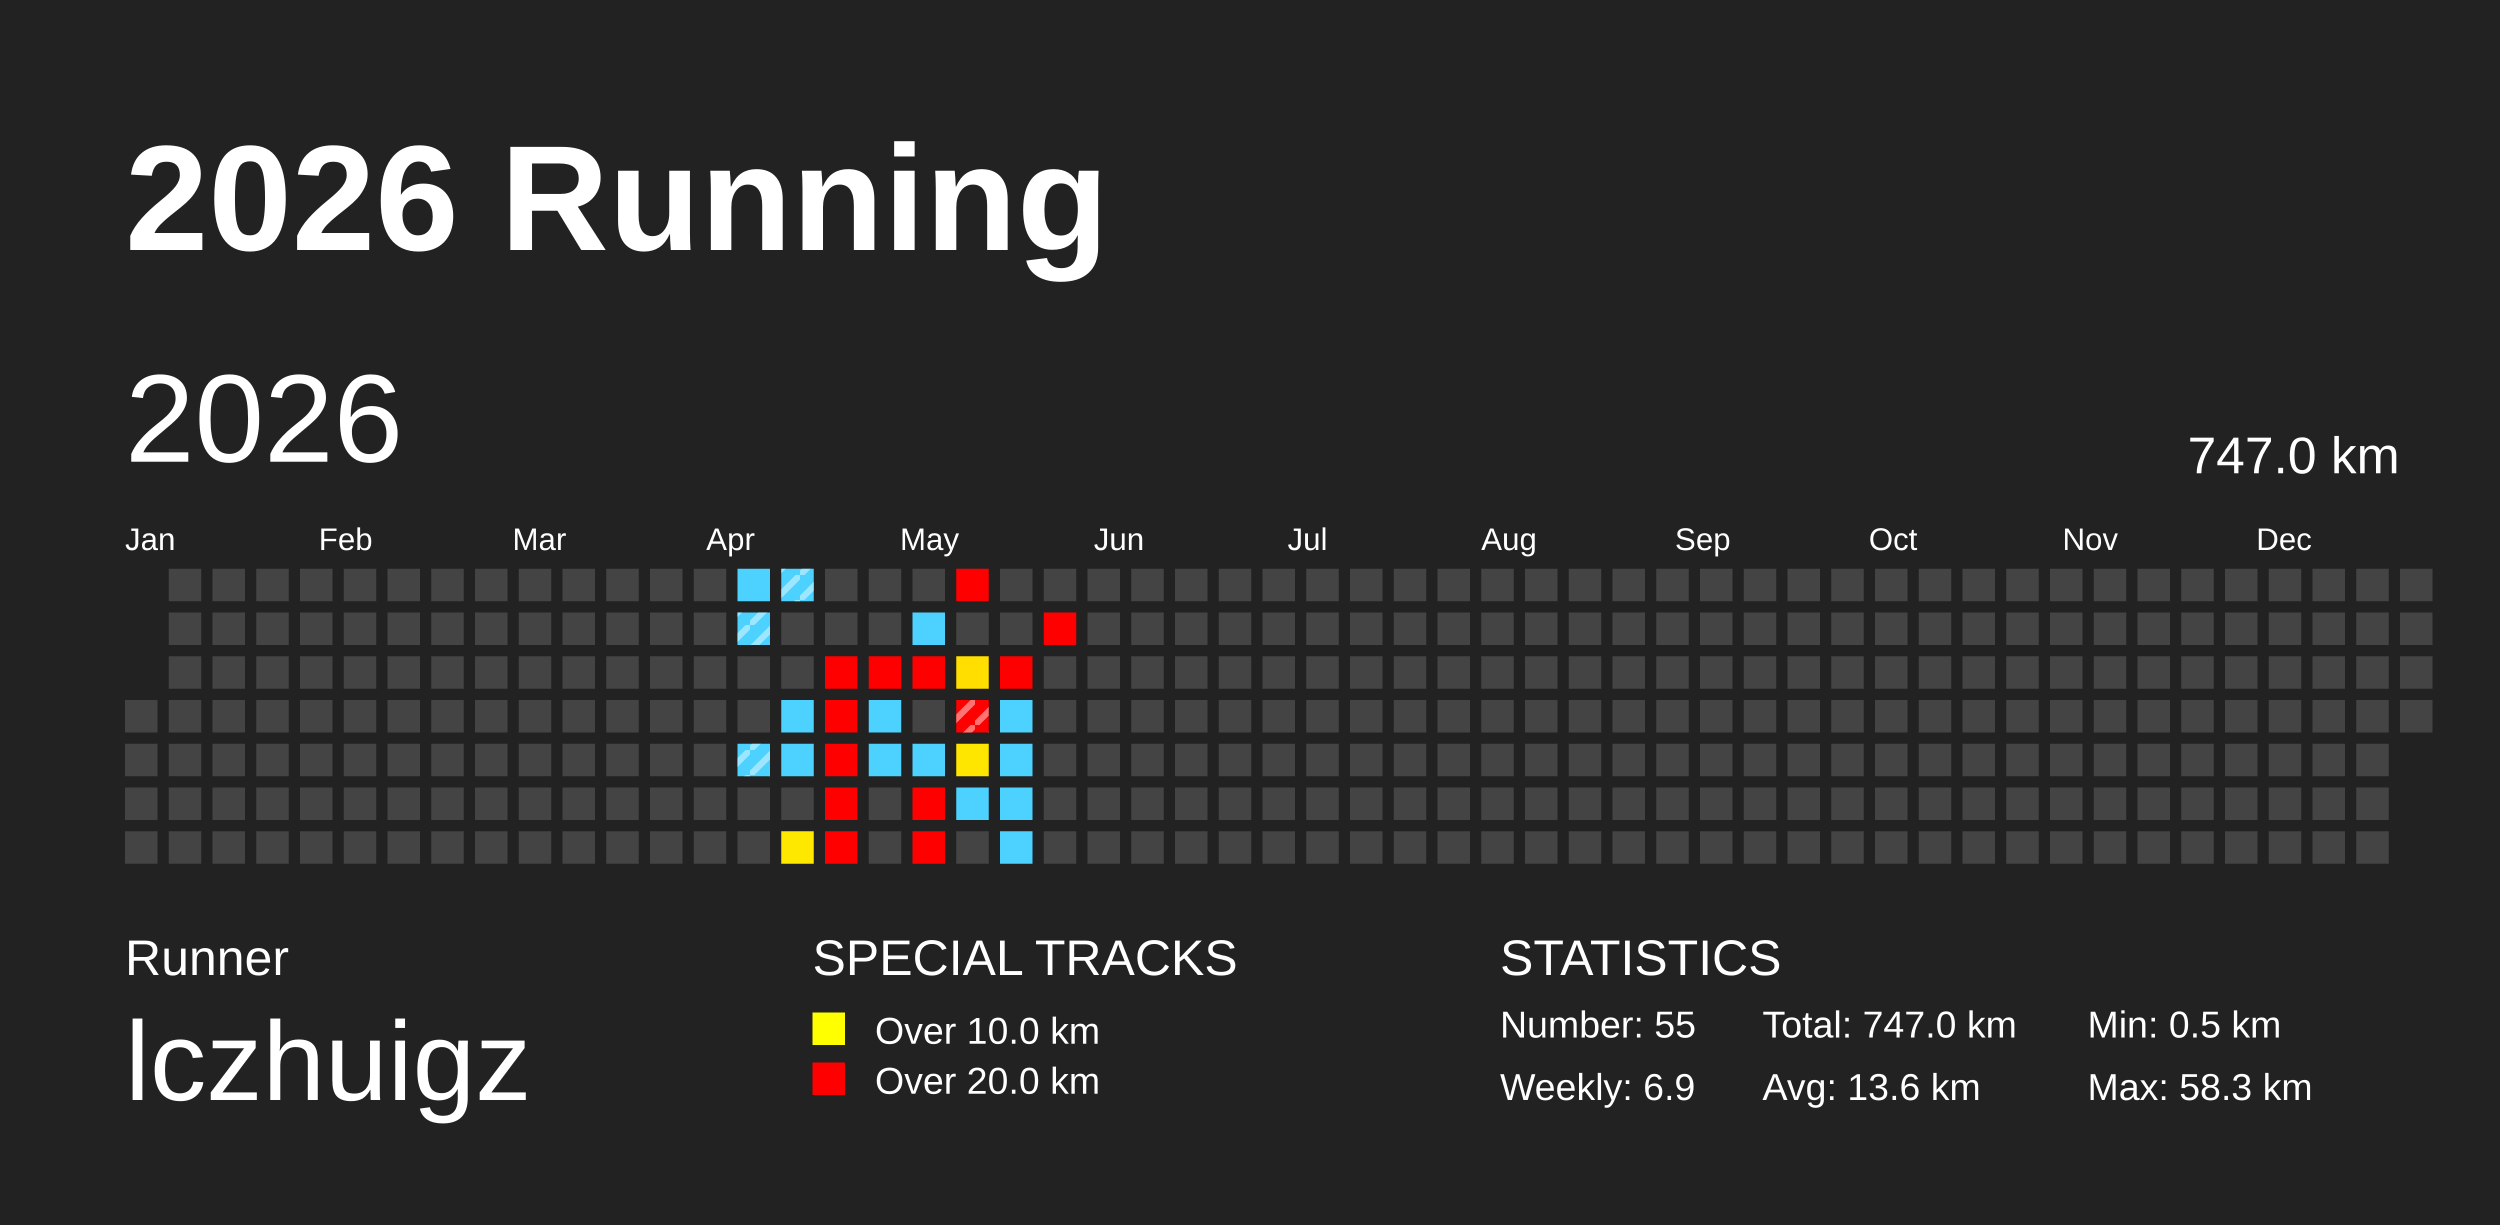
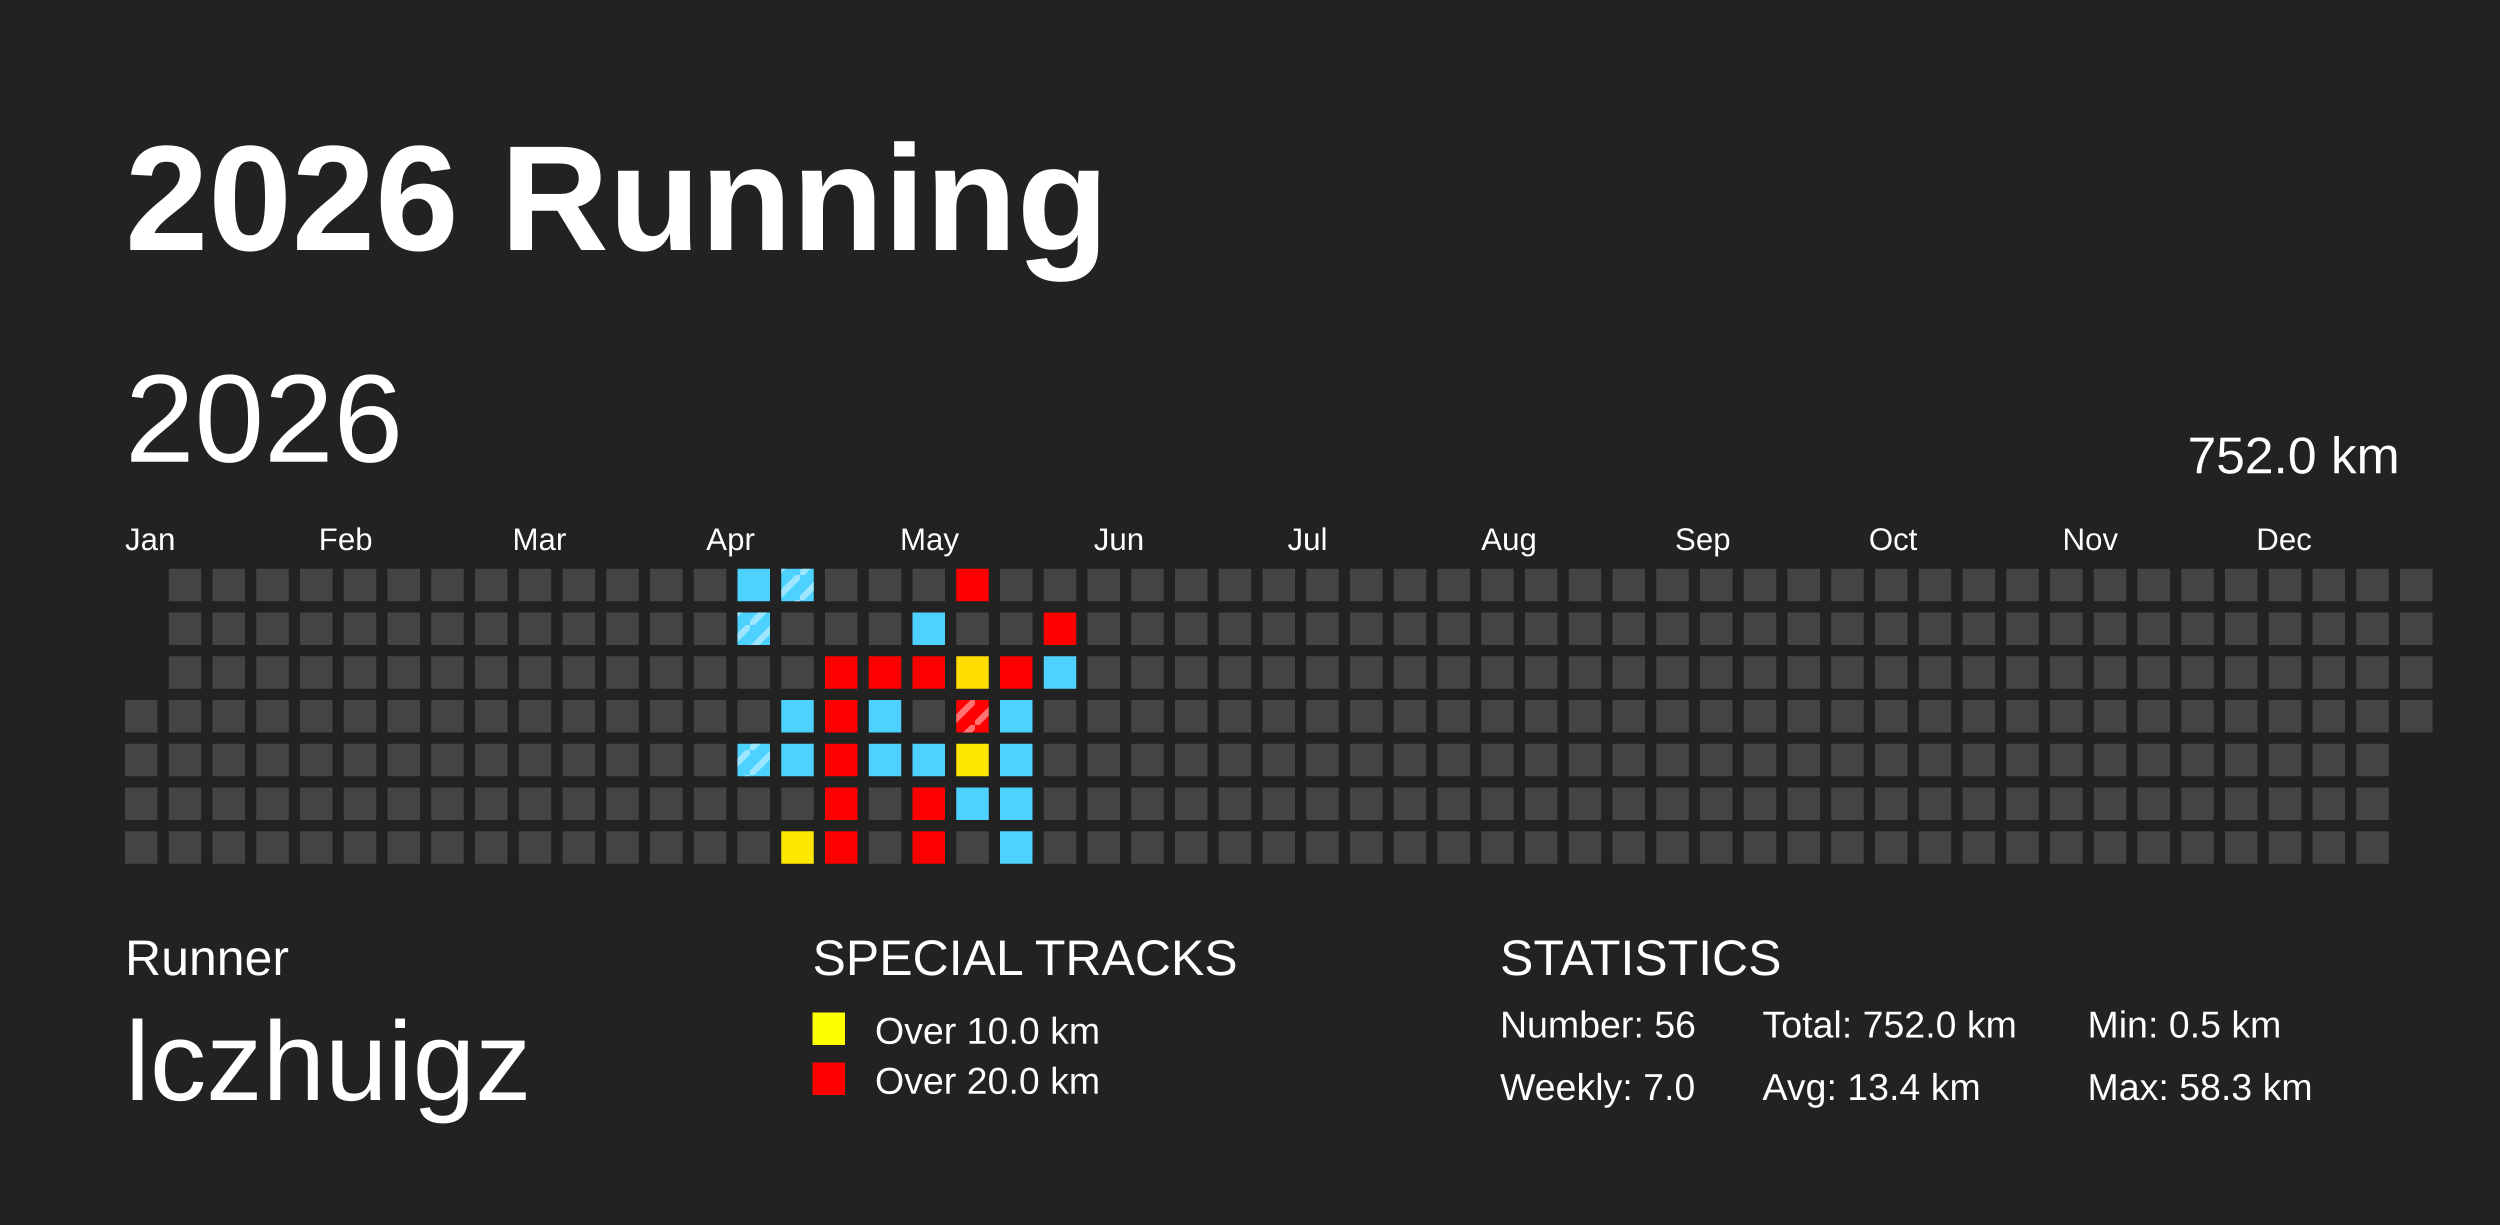
<svg xmlns="http://www.w3.org/2000/svg" baseProfile="full" height="98mm" version="1.1" viewBox="0,0,200,98" width="200mm">
  <defs>
    <pattern height="2" id="indoor-stripe" patternUnits="userSpaceOnUse" width="2">
      <line stroke="white" stroke-opacity="0.45" stroke-width="0.5" x1="0" x2="2" y1="2" y2="0" />
    </pattern>
  </defs>
  <rect fill="#222222" height="98" width="200" x="0" y="0" />
  <text fill="#FFFFFF" style="font-size:12px; font-family:Arial; font-weight:bold;" x="10" y="20">2026 Running</text>
  <text fill="#FFFFFF" style="font-size:4px; font-family:Arial" x="10" y="78">Runner</text>
  <text fill="#FFFFFF" style="font-size:9px; font-family:Arial" x="10" y="88">lczhuigz</text>
  <text fill="#FFFFFF" style="font-size:4px; font-family:Arial" x="65" y="78">SPECIAL TRACKS</text>
  <rect fill="yellow" height="2.6" width="2.6" x="65" y="81" />
  <text fill="#FFFFFF" style="font-size:3px; font-family:Arial" x="70" y="83.5">Over 10.0 km</text>
  <rect fill="red" height="2.6" width="2.6" x="65" y="85" />
  <text fill="#FFFFFF" style="font-size:3px; font-family:Arial" x="70" y="87.5">Over 20.0 km</text>
  <text fill="#FFFFFF" style="font-size:4px; font-family:Arial" x="120" y="78">STATISTICS</text>
-   <text fill="#FFFFFF" style="font-size:3px; font-family:Arial" x="120" y="83">Number: 55</text>
-   <text fill="#FFFFFF" style="font-size:3px; font-family:Arial" x="120" y="88">Weekly: 6.9</text>
-   <text fill="#FFFFFF" style="font-size:3px; font-family:Arial" x="141" y="83">Total: 747.0 km</text>
-   <text fill="#FFFFFF" style="font-size:3px; font-family:Arial" x="141" y="88">Avg: 13.6 km</text>
+   <text fill="#FFFFFF" style="font-size:3px; font-family:Arial" x="120" y="83">Number: 56</text>
+   <text fill="#FFFFFF" style="font-size:3px; font-family:Arial" x="120" y="88">Weekly: 7.0</text>
+   <text fill="#FFFFFF" style="font-size:3px; font-family:Arial" x="141" y="83">Total: 752.0 km</text>
+   <text fill="#FFFFFF" style="font-size:3px; font-family:Arial" x="141" y="88">Avg: 13.4 km</text>
  <text fill="#FFFFFF" style="font-size:3px; font-family:Arial" x="167" y="83">Min: 0.5 km</text>
  <text fill="#FFFFFF" style="font-size:3px; font-family:Arial" x="167" y="88">Max: 58.3 km</text>
  <text dominant-baseline="hanging" fill="#FFFFFF" style="font-size:10.0px; font-family:Arial;" x="10" y="30">2026</text>
-   <text dominant-baseline="hanging" fill="#FFFFFF" style="font-size:4.125px; font-family:Arial;" x="175" y="35">747.0 km</text>
+   <text dominant-baseline="hanging" fill="#FFFFFF" style="font-size:4.125px; font-family:Arial;" x="175" y="35">752.0 km</text>
  <text fill="#FFFFFF" style="font-size:2.5px; font-family:Arial" x="10.0" y="44">Jan</text>
  <text fill="#FFFFFF" style="font-size:2.5px; font-family:Arial" x="25.5" y="44">Feb</text>
  <text fill="#FFFFFF" style="font-size:2.5px; font-family:Arial" x="41.0" y="44">Mar</text>
  <text fill="#FFFFFF" style="font-size:2.5px; font-family:Arial" x="56.5" y="44">Apr</text>
  <text fill="#FFFFFF" style="font-size:2.5px; font-family:Arial" x="72.0" y="44">May</text>
  <text fill="#FFFFFF" style="font-size:2.5px; font-family:Arial" x="87.5" y="44">Jun</text>
  <text fill="#FFFFFF" style="font-size:2.5px; font-family:Arial" x="103.0" y="44">Jul</text>
  <text fill="#FFFFFF" style="font-size:2.5px; font-family:Arial" x="118.5" y="44">Aug</text>
  <text fill="#FFFFFF" style="font-size:2.5px; font-family:Arial" x="134.0" y="44">Sep</text>
  <text fill="#FFFFFF" style="font-size:2.5px; font-family:Arial" x="149.5" y="44">Oct</text>
  <text fill="#FFFFFF" style="font-size:2.5px; font-family:Arial" x="165.0" y="44">Nov</text>
  <text fill="#FFFFFF" style="font-size:2.5px; font-family:Arial" x="180.5" y="44">Dec</text>
  <rect fill="#444444" height="2.6" width="2.6" x="10.0" y="56.0" />
  <rect fill="#444444" height="2.6" width="2.6" x="10.0" y="59.5" />
  <rect fill="#444444" height="2.6" width="2.6" x="10.0" y="63.0" />
  <rect fill="#444444" height="2.6" width="2.6" x="10.0" y="66.5" />
  <rect fill="#444444" height="2.6" width="2.6" x="13.5" y="45.5" />
  <rect fill="#444444" height="2.6" width="2.6" x="13.5" y="49.0" />
  <rect fill="#444444" height="2.6" width="2.6" x="13.5" y="52.5" />
  <rect fill="#444444" height="2.6" width="2.6" x="13.5" y="56.0" />
  <rect fill="#444444" height="2.6" width="2.6" x="13.5" y="59.5" />
  <rect fill="#444444" height="2.6" width="2.6" x="13.5" y="63.0" />
  <rect fill="#444444" height="2.6" width="2.6" x="13.5" y="66.5" />
  <rect fill="#444444" height="2.6" width="2.6" x="17.0" y="45.5" />
  <rect fill="#444444" height="2.6" width="2.6" x="17.0" y="49.0" />
  <rect fill="#444444" height="2.6" width="2.6" x="17.0" y="52.5" />
  <rect fill="#444444" height="2.6" width="2.6" x="17.0" y="56.0" />
  <rect fill="#444444" height="2.6" width="2.6" x="17.0" y="59.5" />
  <rect fill="#444444" height="2.6" width="2.6" x="17.0" y="63.0" />
  <rect fill="#444444" height="2.6" width="2.6" x="17.0" y="66.5" />
  <rect fill="#444444" height="2.6" width="2.6" x="20.5" y="45.5" />
  <rect fill="#444444" height="2.6" width="2.6" x="20.5" y="49.0" />
  <rect fill="#444444" height="2.6" width="2.6" x="20.5" y="52.5" />
  <rect fill="#444444" height="2.6" width="2.6" x="20.5" y="56.0" />
  <rect fill="#444444" height="2.6" width="2.6" x="20.5" y="59.5" />
  <rect fill="#444444" height="2.6" width="2.6" x="20.5" y="63.0" />
  <rect fill="#444444" height="2.6" width="2.6" x="20.5" y="66.5" />
  <rect fill="#444444" height="2.6" width="2.6" x="24.0" y="45.5" />
  <rect fill="#444444" height="2.6" width="2.6" x="24.0" y="49.0" />
  <rect fill="#444444" height="2.6" width="2.6" x="24.0" y="52.5" />
  <rect fill="#444444" height="2.6" width="2.6" x="24.0" y="56.0" />
  <rect fill="#444444" height="2.6" width="2.6" x="24.0" y="59.5" />
  <rect fill="#444444" height="2.6" width="2.6" x="24.0" y="63.0" />
  <rect fill="#444444" height="2.6" width="2.6" x="24.0" y="66.5" />
  <rect fill="#444444" height="2.6" width="2.6" x="27.5" y="45.5" />
  <rect fill="#444444" height="2.6" width="2.6" x="27.5" y="49.0" />
  <rect fill="#444444" height="2.6" width="2.6" x="27.5" y="52.5" />
  <rect fill="#444444" height="2.6" width="2.6" x="27.5" y="56.0" />
  <rect fill="#444444" height="2.6" width="2.6" x="27.5" y="59.5" />
  <rect fill="#444444" height="2.6" width="2.6" x="27.5" y="63.0" />
  <rect fill="#444444" height="2.6" width="2.6" x="27.5" y="66.5" />
  <rect fill="#444444" height="2.6" width="2.6" x="31.0" y="45.5" />
  <rect fill="#444444" height="2.6" width="2.6" x="31.0" y="49.0" />
  <rect fill="#444444" height="2.6" width="2.6" x="31.0" y="52.5" />
  <rect fill="#444444" height="2.6" width="2.6" x="31.0" y="56.0" />
  <rect fill="#444444" height="2.6" width="2.6" x="31.0" y="59.5" />
  <rect fill="#444444" height="2.6" width="2.6" x="31.0" y="63.0" />
  <rect fill="#444444" height="2.6" width="2.6" x="31.0" y="66.5" />
  <rect fill="#444444" height="2.6" width="2.6" x="34.5" y="45.5" />
  <rect fill="#444444" height="2.6" width="2.6" x="34.5" y="49.0" />
  <rect fill="#444444" height="2.6" width="2.6" x="34.5" y="52.5" />
  <rect fill="#444444" height="2.6" width="2.6" x="34.5" y="56.0" />
  <rect fill="#444444" height="2.6" width="2.6" x="34.5" y="59.5" />
  <rect fill="#444444" height="2.6" width="2.6" x="34.5" y="63.0" />
  <rect fill="#444444" height="2.6" width="2.6" x="34.5" y="66.5" />
  <rect fill="#444444" height="2.6" width="2.6" x="38.0" y="45.5" />
  <rect fill="#444444" height="2.6" width="2.6" x="38.0" y="49.0" />
  <rect fill="#444444" height="2.6" width="2.6" x="38.0" y="52.5" />
  <rect fill="#444444" height="2.6" width="2.6" x="38.0" y="56.0" />
  <rect fill="#444444" height="2.6" width="2.6" x="38.0" y="59.5" />
  <rect fill="#444444" height="2.6" width="2.6" x="38.0" y="63.0" />
  <rect fill="#444444" height="2.6" width="2.6" x="38.0" y="66.5" />
  <rect fill="#444444" height="2.6" width="2.6" x="41.5" y="45.5" />
  <rect fill="#444444" height="2.6" width="2.6" x="41.5" y="49.0" />
  <rect fill="#444444" height="2.6" width="2.6" x="41.5" y="52.5" />
  <rect fill="#444444" height="2.6" width="2.6" x="41.5" y="56.0" />
  <rect fill="#444444" height="2.6" width="2.6" x="41.5" y="59.5" />
  <rect fill="#444444" height="2.6" width="2.6" x="41.5" y="63.0" />
  <rect fill="#444444" height="2.6" width="2.6" x="41.5" y="66.5" />
  <rect fill="#444444" height="2.6" width="2.6" x="45.0" y="45.5" />
  <rect fill="#444444" height="2.6" width="2.6" x="45.0" y="49.0" />
  <rect fill="#444444" height="2.6" width="2.6" x="45.0" y="52.5" />
  <rect fill="#444444" height="2.6" width="2.6" x="45.0" y="56.0" />
  <rect fill="#444444" height="2.6" width="2.6" x="45.0" y="59.5" />
  <rect fill="#444444" height="2.6" width="2.6" x="45.0" y="63.0" />
  <rect fill="#444444" height="2.6" width="2.6" x="45.0" y="66.5" />
  <rect fill="#444444" height="2.6" width="2.6" x="48.5" y="45.5" />
  <rect fill="#444444" height="2.6" width="2.6" x="48.5" y="49.0" />
  <rect fill="#444444" height="2.6" width="2.6" x="48.5" y="52.5" />
  <rect fill="#444444" height="2.6" width="2.6" x="48.5" y="56.0" />
  <rect fill="#444444" height="2.6" width="2.6" x="48.5" y="59.5" />
  <rect fill="#444444" height="2.6" width="2.6" x="48.5" y="63.0" />
  <rect fill="#444444" height="2.6" width="2.6" x="48.5" y="66.5" />
  <rect fill="#444444" height="2.6" width="2.6" x="52.0" y="45.5" />
  <rect fill="#444444" height="2.6" width="2.6" x="52.0" y="49.0" />
  <rect fill="#444444" height="2.6" width="2.6" x="52.0" y="52.5" />
  <rect fill="#444444" height="2.6" width="2.6" x="52.0" y="56.0" />
  <rect fill="#444444" height="2.6" width="2.6" x="52.0" y="59.5" />
  <rect fill="#444444" height="2.6" width="2.6" x="52.0" y="63.0" />
  <rect fill="#444444" height="2.6" width="2.6" x="52.0" y="66.5" />
  <rect fill="#444444" height="2.6" width="2.6" x="55.5" y="45.5" />
  <rect fill="#444444" height="2.6" width="2.6" x="55.5" y="49.0" />
  <rect fill="#444444" height="2.6" width="2.6" x="55.5" y="52.5" />
  <rect fill="#444444" height="2.6" width="2.6" x="55.5" y="56.0" />
  <rect fill="#444444" height="2.6" width="2.6" x="55.5" y="59.5" />
  <rect fill="#444444" height="2.6" width="2.6" x="55.5" y="63.0" />
  <rect fill="#444444" height="2.6" width="2.6" x="55.5" y="66.5" />
  <rect fill="#4dd2ff" height="2.6" width="2.6" x="59.0" y="45.5" />
  <rect fill="#4dd2ff" height="2.6" width="2.6" x="59.0" y="49.0" />
  <rect fill="url(#indoor-stripe)" height="2.6" style="pointer-events: none;" width="2.6" x="59.0" y="49.0" />
  <rect fill="#444444" height="2.6" width="2.6" x="59.0" y="52.5" />
  <rect fill="#444444" height="2.6" width="2.6" x="59.0" y="56.0" />
  <rect fill="#4dd2ff" height="2.6" width="2.6" x="59.0" y="59.5" />
  <rect fill="url(#indoor-stripe)" height="2.6" style="pointer-events: none;" width="2.6" x="59.0" y="59.5" />
  <rect fill="#444444" height="2.6" width="2.6" x="59.0" y="63.0" />
  <rect fill="#444444" height="2.6" width="2.6" x="59.0" y="66.5" />
  <rect fill="#4dd2ff" height="2.6" width="2.6" x="62.5" y="45.5" />
  <rect fill="url(#indoor-stripe)" height="2.6" style="pointer-events: none;" width="2.6" x="62.5" y="45.5" />
  <rect fill="#444444" height="2.6" width="2.6" x="62.5" y="49.0" />
  <rect fill="#444444" height="2.6" width="2.6" x="62.5" y="52.5" />
  <rect fill="#4dd2ff" height="2.6" width="2.6" x="62.5" y="56.0" />
  <rect fill="#4dd2ff" height="2.6" width="2.6" x="62.5" y="59.5" />
  <rect fill="#444444" height="2.6" width="2.6" x="62.5" y="63.0" />
  <rect fill="#ffe800" height="2.6" width="2.6" x="62.5" y="66.5" />
  <rect fill="#444444" height="2.6" width="2.6" x="66.0" y="45.5" />
  <rect fill="#444444" height="2.6" width="2.6" x="66.0" y="49.0" />
  <rect fill="red" height="2.6" width="2.6" x="66.0" y="52.5" />
  <rect fill="red" height="2.6" width="2.6" x="66.0" y="56.0" />
  <rect fill="red" height="2.6" width="2.6" x="66.0" y="59.5" />
  <rect fill="red" height="2.6" width="2.6" x="66.0" y="63.0" />
  <rect fill="red" height="2.6" width="2.6" x="66.0" y="66.5" />
  <rect fill="#444444" height="2.6" width="2.6" x="69.5" y="45.5" />
  <rect fill="#444444" height="2.6" width="2.6" x="69.5" y="49.0" />
  <rect fill="red" height="2.6" width="2.6" x="69.5" y="52.5" />
  <rect fill="#4dd2ff" height="2.6" width="2.6" x="69.5" y="56.0" />
  <rect fill="#4dd2ff" height="2.6" width="2.6" x="69.5" y="59.5" />
  <rect fill="#444444" height="2.6" width="2.6" x="69.5" y="63.0" />
  <rect fill="#444444" height="2.6" width="2.6" x="69.5" y="66.5" />
  <rect fill="#444444" height="2.6" width="2.6" x="73.0" y="45.5" />
  <rect fill="#4dd2ff" height="2.6" width="2.6" x="73.0" y="49.0" />
  <rect fill="red" height="2.6" width="2.6" x="73.0" y="52.5" />
  <rect fill="#444444" height="2.6" width="2.6" x="73.0" y="56.0" />
  <rect fill="#4dd2ff" height="2.6" width="2.6" x="73.0" y="59.5" />
  <rect fill="red" height="2.6" width="2.6" x="73.0" y="63.0" />
  <rect fill="red" height="2.6" width="2.6" x="73.0" y="66.5" />
  <rect fill="red" height="2.6" width="2.6" x="76.5" y="45.5" />
  <rect fill="#444444" height="2.6" width="2.6" x="76.5" y="49.0" />
  <rect fill="#ffde00" height="2.6" width="2.6" x="76.5" y="52.5" />
  <rect fill="red" height="2.6" width="2.6" x="76.5" y="56.0" />
  <rect fill="url(#indoor-stripe)" height="2.6" style="pointer-events: none;" width="2.6" x="76.5" y="56.0" />
  <rect fill="#ffe600" height="2.6" width="2.6" x="76.5" y="59.5" />
  <rect fill="#4dd2ff" height="2.6" width="2.6" x="76.5" y="63.0" />
  <rect fill="#444444" height="2.6" width="2.6" x="76.5" y="66.5" />
  <rect fill="#444444" height="2.6" width="2.6" x="80.0" y="45.5" />
  <rect fill="#444444" height="2.6" width="2.6" x="80.0" y="49.0" />
  <rect fill="red" height="2.6" width="2.6" x="80.0" y="52.5" />
  <rect fill="#4dd2ff" height="2.6" width="2.6" x="80.0" y="56.0" />
  <rect fill="#4dd2ff" height="2.6" width="2.6" x="80.0" y="59.5" />
  <rect fill="#4dd2ff" height="2.6" width="2.6" x="80.0" y="63.0" />
  <rect fill="#4dd2ff" height="2.6" width="2.6" x="80.0" y="66.5" />
  <rect fill="#444444" height="2.6" width="2.6" x="83.5" y="45.5" />
  <rect fill="red" height="2.6" width="2.6" x="83.5" y="49.0" />
-   <rect fill="#444444" height="2.6" width="2.6" x="83.5" y="52.5" />
+   <rect fill="#4dd2ff" height="2.6" width="2.6" x="83.5" y="52.5" />
  <rect fill="#444444" height="2.6" width="2.6" x="83.5" y="56.0" />
  <rect fill="#444444" height="2.6" width="2.6" x="83.5" y="59.5" />
  <rect fill="#444444" height="2.6" width="2.6" x="83.5" y="63.0" />
  <rect fill="#444444" height="2.6" width="2.6" x="83.5" y="66.5" />
  <rect fill="#444444" height="2.6" width="2.6" x="87.0" y="45.5" />
  <rect fill="#444444" height="2.6" width="2.6" x="87.0" y="49.0" />
  <rect fill="#444444" height="2.6" width="2.6" x="87.0" y="52.5" />
  <rect fill="#444444" height="2.6" width="2.6" x="87.0" y="56.0" />
  <rect fill="#444444" height="2.6" width="2.6" x="87.0" y="59.5" />
  <rect fill="#444444" height="2.6" width="2.6" x="87.0" y="63.0" />
  <rect fill="#444444" height="2.6" width="2.6" x="87.0" y="66.5" />
  <rect fill="#444444" height="2.6" width="2.6" x="90.5" y="45.5" />
  <rect fill="#444444" height="2.6" width="2.6" x="90.5" y="49.0" />
  <rect fill="#444444" height="2.6" width="2.6" x="90.5" y="52.5" />
  <rect fill="#444444" height="2.6" width="2.6" x="90.5" y="56.0" />
  <rect fill="#444444" height="2.6" width="2.6" x="90.5" y="59.5" />
  <rect fill="#444444" height="2.6" width="2.6" x="90.5" y="63.0" />
  <rect fill="#444444" height="2.6" width="2.6" x="90.5" y="66.5" />
  <rect fill="#444444" height="2.6" width="2.6" x="94.0" y="45.5" />
  <rect fill="#444444" height="2.6" width="2.6" x="94.0" y="49.0" />
  <rect fill="#444444" height="2.6" width="2.6" x="94.0" y="52.5" />
  <rect fill="#444444" height="2.6" width="2.6" x="94.0" y="56.0" />
  <rect fill="#444444" height="2.6" width="2.6" x="94.0" y="59.5" />
  <rect fill="#444444" height="2.6" width="2.6" x="94.0" y="63.0" />
  <rect fill="#444444" height="2.6" width="2.6" x="94.0" y="66.5" />
  <rect fill="#444444" height="2.6" width="2.6" x="97.5" y="45.5" />
  <rect fill="#444444" height="2.6" width="2.6" x="97.5" y="49.0" />
  <rect fill="#444444" height="2.6" width="2.6" x="97.5" y="52.5" />
  <rect fill="#444444" height="2.6" width="2.6" x="97.5" y="56.0" />
  <rect fill="#444444" height="2.6" width="2.6" x="97.5" y="59.5" />
  <rect fill="#444444" height="2.6" width="2.6" x="97.5" y="63.0" />
  <rect fill="#444444" height="2.6" width="2.6" x="97.5" y="66.5" />
  <rect fill="#444444" height="2.6" width="2.6" x="101.0" y="45.5" />
  <rect fill="#444444" height="2.6" width="2.6" x="101.0" y="49.0" />
  <rect fill="#444444" height="2.6" width="2.6" x="101.0" y="52.5" />
  <rect fill="#444444" height="2.6" width="2.6" x="101.0" y="56.0" />
  <rect fill="#444444" height="2.6" width="2.6" x="101.0" y="59.5" />
  <rect fill="#444444" height="2.6" width="2.6" x="101.0" y="63.0" />
  <rect fill="#444444" height="2.6" width="2.6" x="101.0" y="66.5" />
  <rect fill="#444444" height="2.6" width="2.6" x="104.5" y="45.5" />
  <rect fill="#444444" height="2.6" width="2.6" x="104.5" y="49.0" />
  <rect fill="#444444" height="2.6" width="2.6" x="104.5" y="52.5" />
  <rect fill="#444444" height="2.6" width="2.6" x="104.5" y="56.0" />
  <rect fill="#444444" height="2.6" width="2.6" x="104.5" y="59.5" />
  <rect fill="#444444" height="2.6" width="2.6" x="104.5" y="63.0" />
  <rect fill="#444444" height="2.6" width="2.6" x="104.5" y="66.5" />
  <rect fill="#444444" height="2.6" width="2.6" x="108.0" y="45.5" />
  <rect fill="#444444" height="2.6" width="2.6" x="108.0" y="49.0" />
  <rect fill="#444444" height="2.6" width="2.6" x="108.0" y="52.5" />
  <rect fill="#444444" height="2.6" width="2.6" x="108.0" y="56.0" />
  <rect fill="#444444" height="2.6" width="2.6" x="108.0" y="59.5" />
  <rect fill="#444444" height="2.6" width="2.6" x="108.0" y="63.0" />
  <rect fill="#444444" height="2.6" width="2.6" x="108.0" y="66.5" />
  <rect fill="#444444" height="2.6" width="2.6" x="111.5" y="45.5" />
  <rect fill="#444444" height="2.6" width="2.6" x="111.5" y="49.0" />
  <rect fill="#444444" height="2.6" width="2.6" x="111.5" y="52.5" />
  <rect fill="#444444" height="2.6" width="2.6" x="111.5" y="56.0" />
  <rect fill="#444444" height="2.6" width="2.6" x="111.5" y="59.5" />
  <rect fill="#444444" height="2.6" width="2.6" x="111.5" y="63.0" />
  <rect fill="#444444" height="2.6" width="2.6" x="111.5" y="66.5" />
  <rect fill="#444444" height="2.6" width="2.6" x="115.0" y="45.5" />
  <rect fill="#444444" height="2.6" width="2.6" x="115.0" y="49.0" />
  <rect fill="#444444" height="2.6" width="2.6" x="115.0" y="52.5" />
  <rect fill="#444444" height="2.6" width="2.6" x="115.0" y="56.0" />
  <rect fill="#444444" height="2.6" width="2.6" x="115.0" y="59.5" />
  <rect fill="#444444" height="2.6" width="2.6" x="115.0" y="63.0" />
  <rect fill="#444444" height="2.6" width="2.6" x="115.0" y="66.5" />
  <rect fill="#444444" height="2.6" width="2.6" x="118.5" y="45.5" />
  <rect fill="#444444" height="2.6" width="2.6" x="118.5" y="49.0" />
  <rect fill="#444444" height="2.6" width="2.6" x="118.5" y="52.5" />
  <rect fill="#444444" height="2.6" width="2.6" x="118.5" y="56.0" />
  <rect fill="#444444" height="2.6" width="2.6" x="118.5" y="59.5" />
  <rect fill="#444444" height="2.6" width="2.6" x="118.5" y="63.0" />
  <rect fill="#444444" height="2.6" width="2.6" x="118.5" y="66.5" />
  <rect fill="#444444" height="2.6" width="2.6" x="122.0" y="45.5" />
  <rect fill="#444444" height="2.6" width="2.6" x="122.0" y="49.0" />
  <rect fill="#444444" height="2.6" width="2.6" x="122.0" y="52.5" />
  <rect fill="#444444" height="2.6" width="2.6" x="122.0" y="56.0" />
  <rect fill="#444444" height="2.6" width="2.6" x="122.0" y="59.5" />
  <rect fill="#444444" height="2.6" width="2.6" x="122.0" y="63.0" />
  <rect fill="#444444" height="2.6" width="2.6" x="122.0" y="66.5" />
  <rect fill="#444444" height="2.6" width="2.6" x="125.5" y="45.5" />
  <rect fill="#444444" height="2.6" width="2.6" x="125.5" y="49.0" />
  <rect fill="#444444" height="2.6" width="2.6" x="125.5" y="52.5" />
  <rect fill="#444444" height="2.6" width="2.6" x="125.5" y="56.0" />
  <rect fill="#444444" height="2.6" width="2.6" x="125.5" y="59.5" />
  <rect fill="#444444" height="2.6" width="2.6" x="125.5" y="63.0" />
  <rect fill="#444444" height="2.6" width="2.6" x="125.5" y="66.5" />
  <rect fill="#444444" height="2.6" width="2.6" x="129.0" y="45.5" />
  <rect fill="#444444" height="2.6" width="2.6" x="129.0" y="49.0" />
  <rect fill="#444444" height="2.6" width="2.6" x="129.0" y="52.5" />
  <rect fill="#444444" height="2.6" width="2.6" x="129.0" y="56.0" />
  <rect fill="#444444" height="2.6" width="2.6" x="129.0" y="59.5" />
  <rect fill="#444444" height="2.6" width="2.6" x="129.0" y="63.0" />
  <rect fill="#444444" height="2.6" width="2.6" x="129.0" y="66.5" />
  <rect fill="#444444" height="2.6" width="2.6" x="132.5" y="45.5" />
  <rect fill="#444444" height="2.6" width="2.6" x="132.5" y="49.0" />
  <rect fill="#444444" height="2.6" width="2.6" x="132.5" y="52.5" />
  <rect fill="#444444" height="2.6" width="2.6" x="132.5" y="56.0" />
  <rect fill="#444444" height="2.6" width="2.6" x="132.5" y="59.5" />
  <rect fill="#444444" height="2.6" width="2.6" x="132.5" y="63.0" />
  <rect fill="#444444" height="2.6" width="2.6" x="132.5" y="66.5" />
  <rect fill="#444444" height="2.6" width="2.6" x="136.0" y="45.5" />
  <rect fill="#444444" height="2.6" width="2.6" x="136.0" y="49.0" />
  <rect fill="#444444" height="2.6" width="2.6" x="136.0" y="52.5" />
  <rect fill="#444444" height="2.6" width="2.6" x="136.0" y="56.0" />
  <rect fill="#444444" height="2.6" width="2.6" x="136.0" y="59.5" />
  <rect fill="#444444" height="2.6" width="2.6" x="136.0" y="63.0" />
  <rect fill="#444444" height="2.6" width="2.6" x="136.0" y="66.5" />
  <rect fill="#444444" height="2.6" width="2.6" x="139.5" y="45.5" />
  <rect fill="#444444" height="2.6" width="2.6" x="139.5" y="49.0" />
  <rect fill="#444444" height="2.6" width="2.6" x="139.5" y="52.5" />
  <rect fill="#444444" height="2.6" width="2.6" x="139.5" y="56.0" />
  <rect fill="#444444" height="2.6" width="2.6" x="139.5" y="59.5" />
  <rect fill="#444444" height="2.6" width="2.6" x="139.5" y="63.0" />
  <rect fill="#444444" height="2.6" width="2.6" x="139.5" y="66.5" />
  <rect fill="#444444" height="2.6" width="2.6" x="143.0" y="45.5" />
  <rect fill="#444444" height="2.6" width="2.6" x="143.0" y="49.0" />
  <rect fill="#444444" height="2.6" width="2.6" x="143.0" y="52.5" />
  <rect fill="#444444" height="2.6" width="2.6" x="143.0" y="56.0" />
  <rect fill="#444444" height="2.6" width="2.6" x="143.0" y="59.5" />
  <rect fill="#444444" height="2.6" width="2.6" x="143.0" y="63.0" />
  <rect fill="#444444" height="2.6" width="2.6" x="143.0" y="66.5" />
  <rect fill="#444444" height="2.6" width="2.6" x="146.5" y="45.5" />
  <rect fill="#444444" height="2.6" width="2.6" x="146.5" y="49.0" />
  <rect fill="#444444" height="2.6" width="2.6" x="146.5" y="52.5" />
  <rect fill="#444444" height="2.6" width="2.6" x="146.5" y="56.0" />
  <rect fill="#444444" height="2.6" width="2.6" x="146.5" y="59.5" />
  <rect fill="#444444" height="2.6" width="2.6" x="146.5" y="63.0" />
  <rect fill="#444444" height="2.6" width="2.6" x="146.5" y="66.5" />
  <rect fill="#444444" height="2.6" width="2.6" x="150.0" y="45.5" />
  <rect fill="#444444" height="2.6" width="2.6" x="150.0" y="49.0" />
  <rect fill="#444444" height="2.6" width="2.6" x="150.0" y="52.5" />
  <rect fill="#444444" height="2.6" width="2.6" x="150.0" y="56.0" />
  <rect fill="#444444" height="2.6" width="2.6" x="150.0" y="59.5" />
  <rect fill="#444444" height="2.6" width="2.6" x="150.0" y="63.0" />
  <rect fill="#444444" height="2.6" width="2.6" x="150.0" y="66.5" />
  <rect fill="#444444" height="2.6" width="2.6" x="153.5" y="45.5" />
  <rect fill="#444444" height="2.6" width="2.6" x="153.5" y="49.0" />
  <rect fill="#444444" height="2.6" width="2.6" x="153.5" y="52.5" />
  <rect fill="#444444" height="2.6" width="2.6" x="153.5" y="56.0" />
  <rect fill="#444444" height="2.6" width="2.6" x="153.5" y="59.5" />
  <rect fill="#444444" height="2.6" width="2.6" x="153.5" y="63.0" />
  <rect fill="#444444" height="2.6" width="2.6" x="153.5" y="66.5" />
  <rect fill="#444444" height="2.6" width="2.6" x="157.0" y="45.5" />
  <rect fill="#444444" height="2.6" width="2.6" x="157.0" y="49.0" />
  <rect fill="#444444" height="2.6" width="2.6" x="157.0" y="52.5" />
  <rect fill="#444444" height="2.6" width="2.6" x="157.0" y="56.0" />
  <rect fill="#444444" height="2.6" width="2.6" x="157.0" y="59.5" />
  <rect fill="#444444" height="2.6" width="2.6" x="157.0" y="63.0" />
  <rect fill="#444444" height="2.6" width="2.6" x="157.0" y="66.5" />
  <rect fill="#444444" height="2.6" width="2.6" x="160.5" y="45.5" />
  <rect fill="#444444" height="2.6" width="2.6" x="160.5" y="49.0" />
  <rect fill="#444444" height="2.6" width="2.6" x="160.5" y="52.5" />
  <rect fill="#444444" height="2.6" width="2.6" x="160.5" y="56.0" />
  <rect fill="#444444" height="2.6" width="2.6" x="160.5" y="59.5" />
  <rect fill="#444444" height="2.6" width="2.6" x="160.5" y="63.0" />
  <rect fill="#444444" height="2.6" width="2.6" x="160.5" y="66.5" />
  <rect fill="#444444" height="2.6" width="2.6" x="164.0" y="45.5" />
  <rect fill="#444444" height="2.6" width="2.6" x="164.0" y="49.0" />
  <rect fill="#444444" height="2.6" width="2.6" x="164.0" y="52.5" />
  <rect fill="#444444" height="2.6" width="2.6" x="164.0" y="56.0" />
  <rect fill="#444444" height="2.6" width="2.6" x="164.0" y="59.5" />
  <rect fill="#444444" height="2.6" width="2.6" x="164.0" y="63.0" />
  <rect fill="#444444" height="2.6" width="2.6" x="164.0" y="66.5" />
  <rect fill="#444444" height="2.6" width="2.6" x="167.5" y="45.5" />
  <rect fill="#444444" height="2.6" width="2.6" x="167.5" y="49.0" />
  <rect fill="#444444" height="2.6" width="2.6" x="167.5" y="52.5" />
  <rect fill="#444444" height="2.6" width="2.6" x="167.5" y="56.0" />
  <rect fill="#444444" height="2.6" width="2.6" x="167.5" y="59.5" />
  <rect fill="#444444" height="2.6" width="2.6" x="167.5" y="63.0" />
  <rect fill="#444444" height="2.6" width="2.6" x="167.5" y="66.5" />
  <rect fill="#444444" height="2.6" width="2.6" x="171.0" y="45.5" />
  <rect fill="#444444" height="2.6" width="2.6" x="171.0" y="49.0" />
  <rect fill="#444444" height="2.6" width="2.6" x="171.0" y="52.5" />
  <rect fill="#444444" height="2.6" width="2.6" x="171.0" y="56.0" />
  <rect fill="#444444" height="2.6" width="2.6" x="171.0" y="59.5" />
  <rect fill="#444444" height="2.6" width="2.6" x="171.0" y="63.0" />
  <rect fill="#444444" height="2.6" width="2.6" x="171.0" y="66.5" />
  <rect fill="#444444" height="2.6" width="2.6" x="174.5" y="45.5" />
  <rect fill="#444444" height="2.6" width="2.6" x="174.5" y="49.0" />
  <rect fill="#444444" height="2.6" width="2.6" x="174.5" y="52.5" />
  <rect fill="#444444" height="2.6" width="2.6" x="174.5" y="56.0" />
  <rect fill="#444444" height="2.6" width="2.6" x="174.5" y="59.5" />
  <rect fill="#444444" height="2.6" width="2.6" x="174.5" y="63.0" />
  <rect fill="#444444" height="2.6" width="2.6" x="174.5" y="66.5" />
  <rect fill="#444444" height="2.6" width="2.6" x="178.0" y="45.5" />
  <rect fill="#444444" height="2.6" width="2.6" x="178.0" y="49.0" />
  <rect fill="#444444" height="2.6" width="2.6" x="178.0" y="52.5" />
  <rect fill="#444444" height="2.6" width="2.6" x="178.0" y="56.0" />
  <rect fill="#444444" height="2.6" width="2.6" x="178.0" y="59.5" />
  <rect fill="#444444" height="2.6" width="2.6" x="178.0" y="63.0" />
  <rect fill="#444444" height="2.6" width="2.6" x="178.0" y="66.5" />
  <rect fill="#444444" height="2.6" width="2.6" x="181.5" y="45.5" />
  <rect fill="#444444" height="2.6" width="2.6" x="181.5" y="49.0" />
  <rect fill="#444444" height="2.6" width="2.6" x="181.5" y="52.5" />
  <rect fill="#444444" height="2.6" width="2.6" x="181.5" y="56.0" />
  <rect fill="#444444" height="2.6" width="2.6" x="181.5" y="59.5" />
  <rect fill="#444444" height="2.6" width="2.6" x="181.5" y="63.0" />
  <rect fill="#444444" height="2.6" width="2.6" x="181.5" y="66.5" />
  <rect fill="#444444" height="2.6" width="2.6" x="185.0" y="45.5" />
  <rect fill="#444444" height="2.6" width="2.6" x="185.0" y="49.0" />
  <rect fill="#444444" height="2.6" width="2.6" x="185.0" y="52.5" />
  <rect fill="#444444" height="2.6" width="2.6" x="185.0" y="56.0" />
  <rect fill="#444444" height="2.6" width="2.6" x="185.0" y="59.5" />
  <rect fill="#444444" height="2.6" width="2.6" x="185.0" y="63.0" />
  <rect fill="#444444" height="2.6" width="2.6" x="185.0" y="66.5" />
  <rect fill="#444444" height="2.6" width="2.6" x="188.5" y="45.5" />
  <rect fill="#444444" height="2.6" width="2.6" x="188.5" y="49.0" />
  <rect fill="#444444" height="2.6" width="2.6" x="188.5" y="52.5" />
  <rect fill="#444444" height="2.6" width="2.6" x="188.5" y="56.0" />
  <rect fill="#444444" height="2.6" width="2.6" x="188.5" y="59.5" />
  <rect fill="#444444" height="2.6" width="2.6" x="188.5" y="63.0" />
  <rect fill="#444444" height="2.6" width="2.6" x="188.5" y="66.5" />
  <rect fill="#444444" height="2.6" width="2.6" x="192.0" y="45.5" />
  <rect fill="#444444" height="2.6" width="2.6" x="192.0" y="49.0" />
  <rect fill="#444444" height="2.6" width="2.6" x="192.0" y="52.5" />
  <rect fill="#444444" height="2.6" width="2.6" x="192.0" y="56.0" />
</svg>
